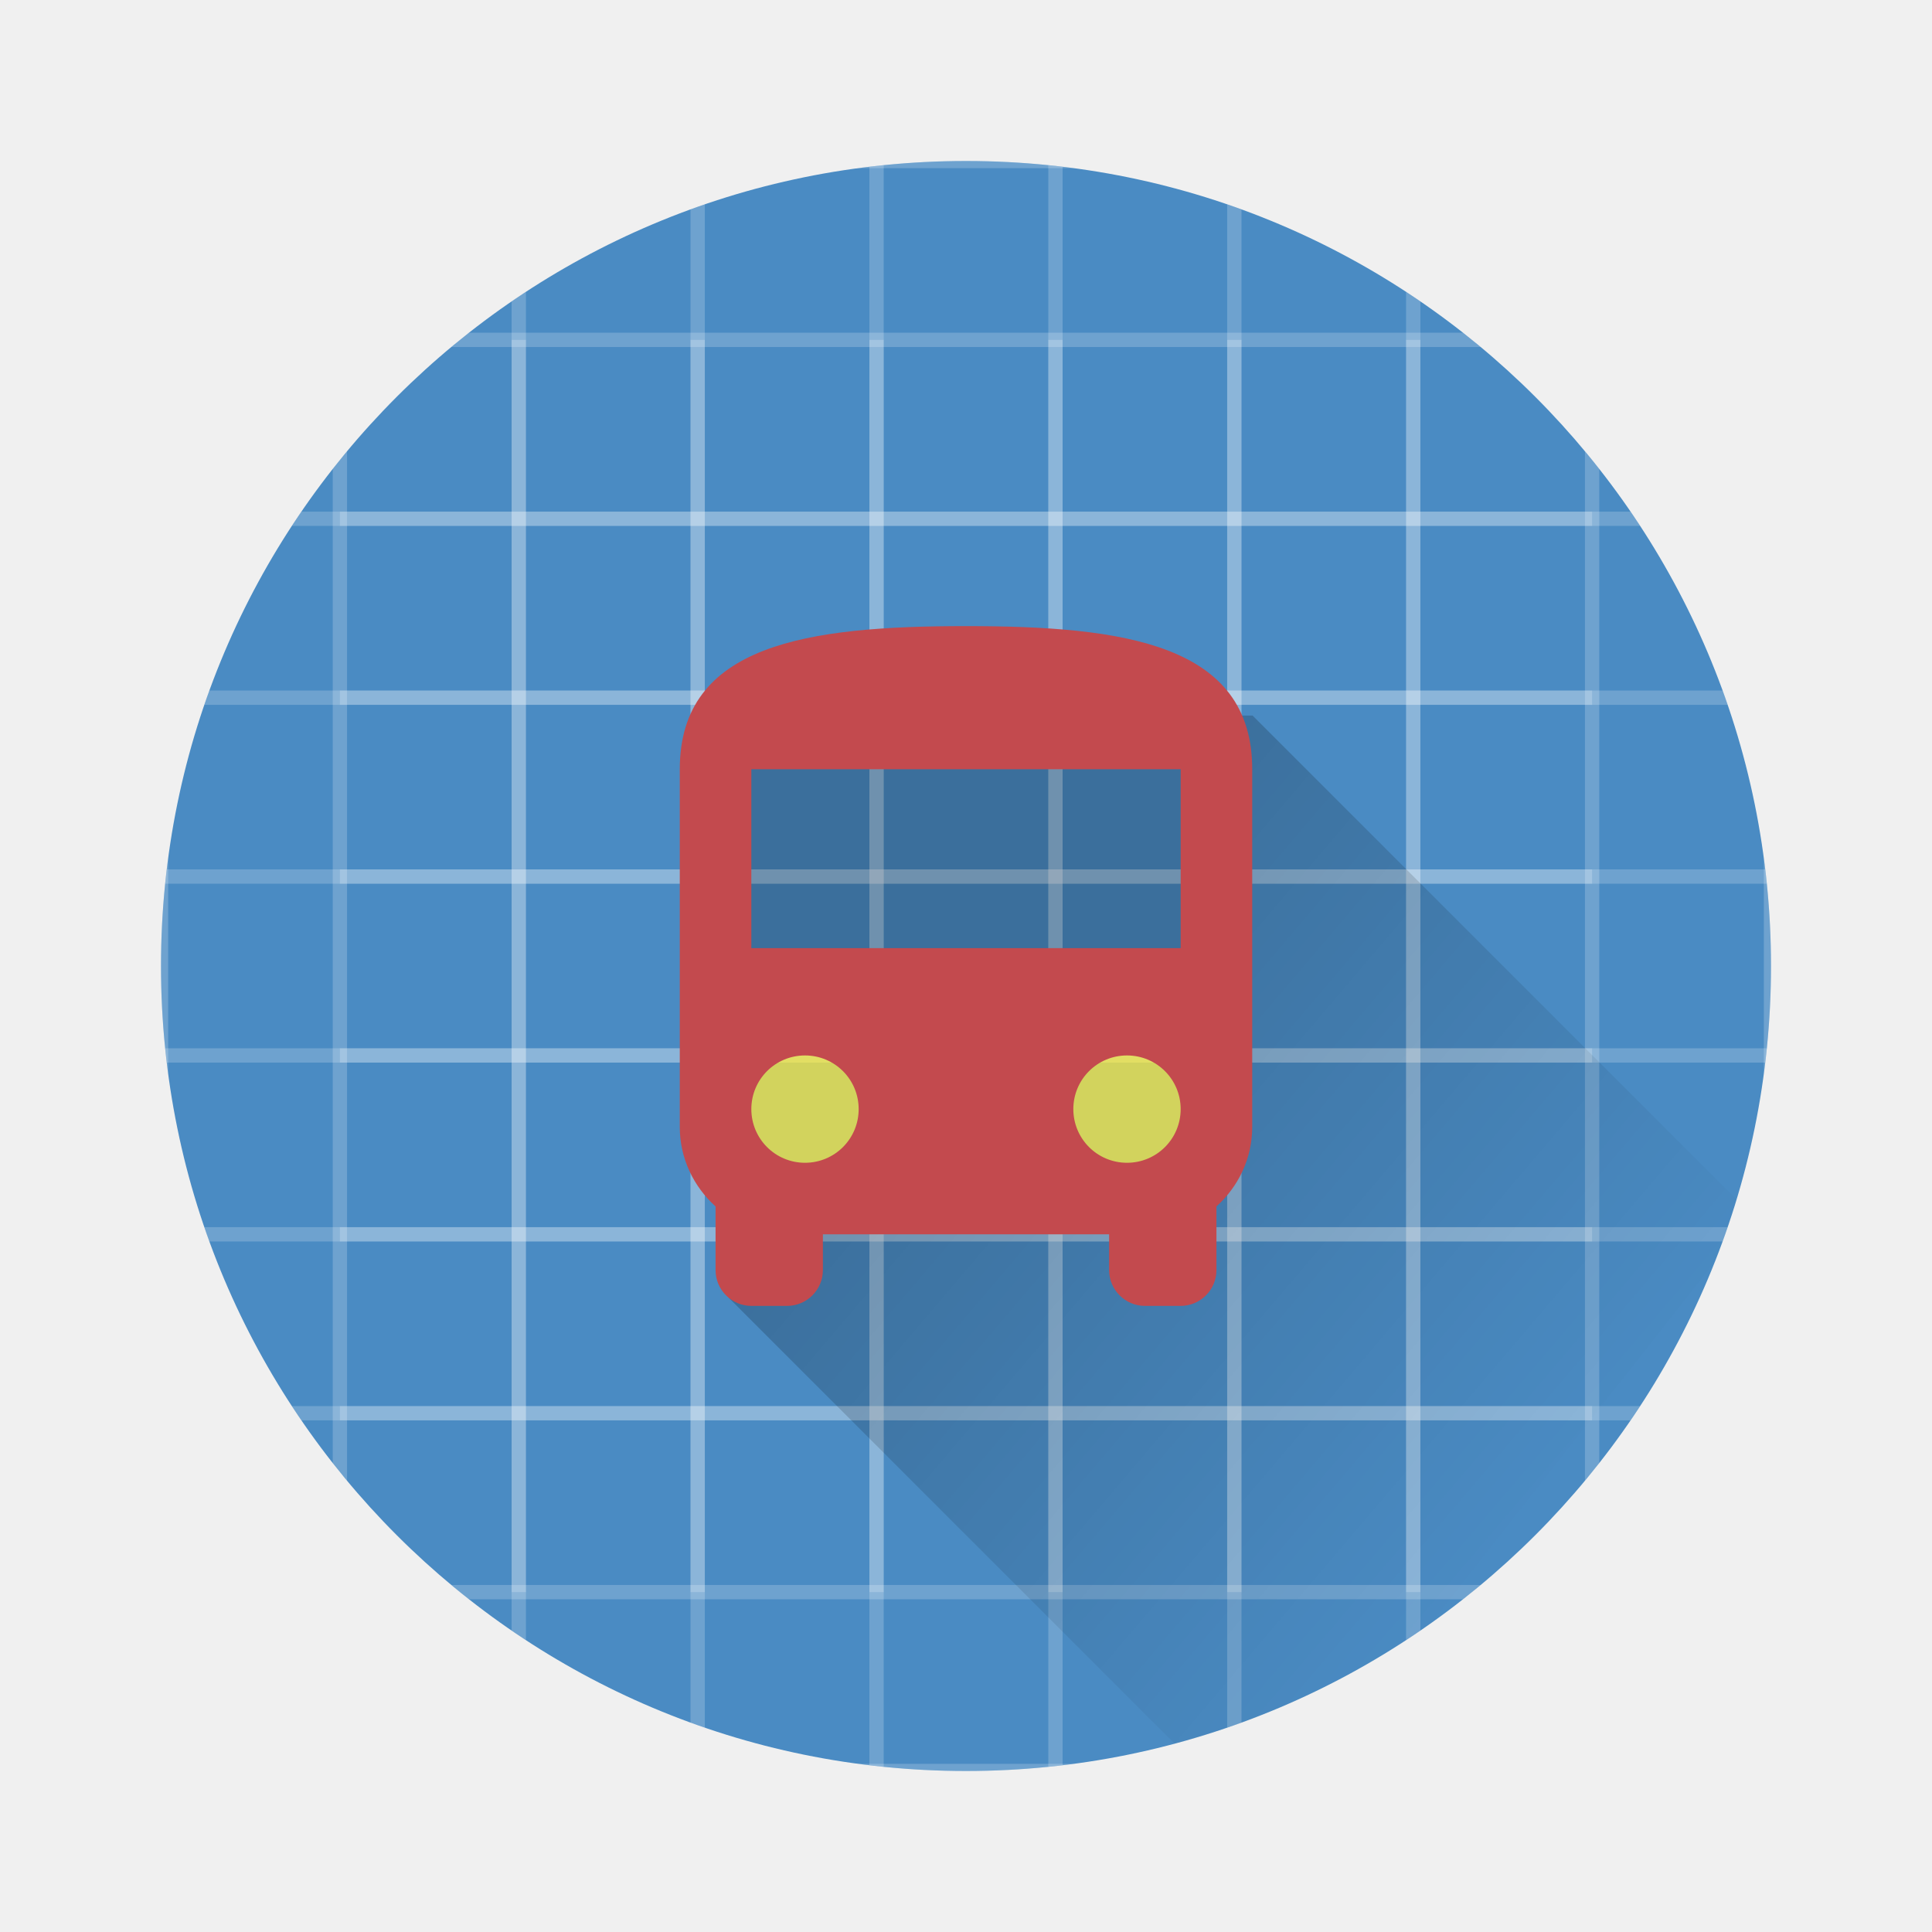
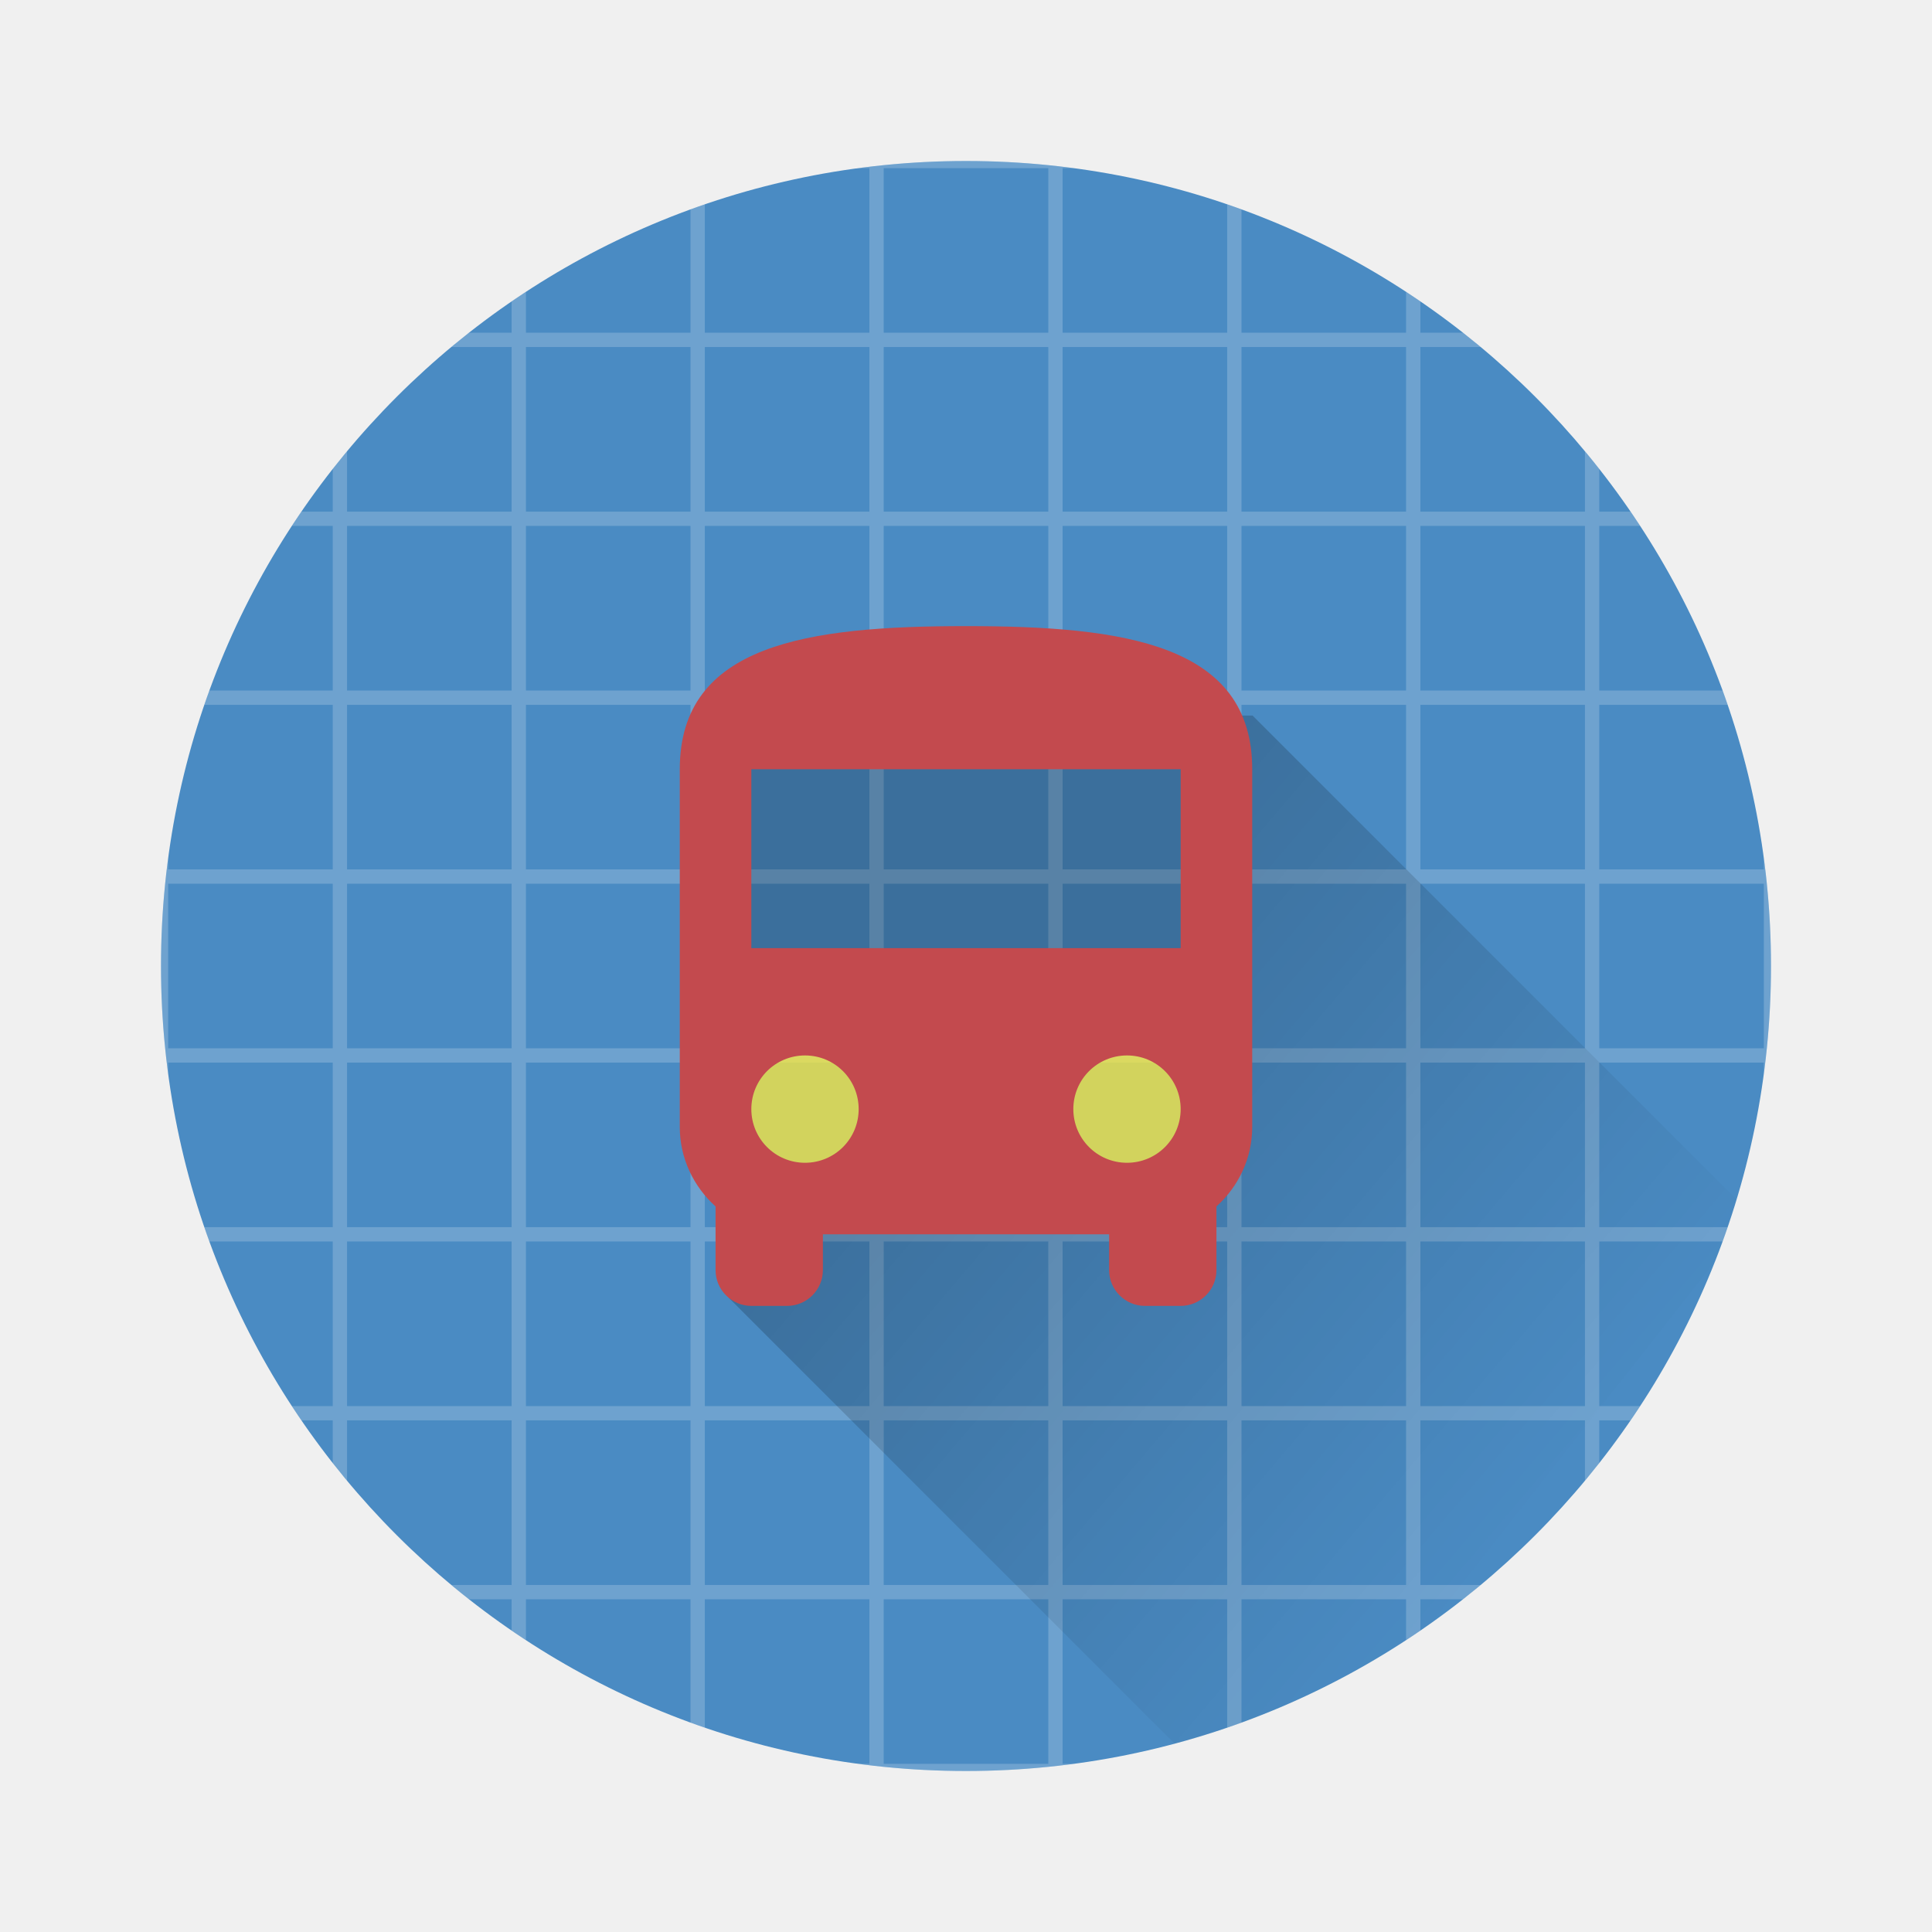
- <svg xmlns="http://www.w3.org/2000/svg" xmlns:xlink="http://www.w3.org/1999/xlink" height="108" id="svg2" version="1.1" viewBox="0 0 108 108" width="108">
-   <defs id="defs4">
-     <linearGradient id="linearGradient5312">
-       <stop style="stop-color:#000000;stop-opacity:0.267;" id="stop5314" offset="0" />
-       <stop style="stop-color:#000000;stop-opacity:0;" id="stop5316" offset="1" />
+ <svg xmlns="http://www.w3.org/2000/svg" height="108" width="108">
+   <defs>
+     <linearGradient id="b">
+       <stop offset="0" stop-opacity=".267" />
+       <stop offset="1" stop-opacity="0" />
    </linearGradient>
-     <linearGradient id="linearGradient3830">
-       <stop style="stop-color:#000000;stop-opacity:0.267;" id="stop3838" offset="0" />
-       <stop style="stop-color:#000000;stop-opacity:0.247;" id="stop5296" offset="0.062" />
-       <stop style="stop-color:#000000;stop-opacity:0.231;" id="stop5294" offset="0.125" />
-       <stop style="stop-color:#000000;stop-opacity:0.2;" id="stop5292" offset="0.25" />
-       <stop style="stop-color:#000000;stop-opacity:0.133;" id="stop5290" offset="0.5" />
-       <stop style="stop-color:#000000;stop-opacity:0;" id="stop3834" offset="1" />
+     <linearGradient id="a">
+       <stop offset="0" stop-opacity=".267" />
+       <stop offset=".063" stop-opacity=".247" />
+       <stop offset=".125" stop-opacity=".231" />
+       <stop offset=".25" stop-opacity=".2" />
+       <stop offset=".5" stop-opacity=".133" />
+       <stop offset="1" stop-opacity="0" />
    </linearGradient>
-     <linearGradient gradientUnits="userSpaceOnUse" id="linearGradient5306" x1="14.125" x2="95" y1="19.875" y2="19.875" xlink:href="#linearGradient3830" />
-     <linearGradient gradientTransform="matrix(0.6592561,0,0,2.174537,59.60552,-41.09633)" gradientUnits="userSpaceOnUse" id="linearGradient5318" x1="21" x2="96.875" y1="20.062" y2="20.062" xlink:href="#linearGradient5312" />
-     <clipPath id="clipPath5321">
-       <path d="M 40.73,72.54 45,68 l 22,0 0.92,-30.1 30,30 -27.19,34.64 z" id="path3827" />
+     <linearGradient gradientUnits="objectBoundingBox" id="e" spreadMethod="pad" x1="0%" x2="100%" y1="0%" y2="100%">
+       <stop offset="0%" stop-opacity=".3" />
+       <stop offset="70%" stop-opacity="0" />
+       <stop offset="100%" stop-opacity="0" />
+     </linearGradient>
+     <clipPath id="d">
+       <path d="M40.73 72.54L45 68h22l.92-30.1 30 30-27.19 34.64z" />
    </clipPath>
-     <linearGradient gradientUnits="objectBoundingBox" id="grad-ucgg-generated" spreadMethod="pad" x1="0%" x2="100%" y1="0%" y2="100%">
-       <stop offset="0%" stop-color="#000000" stop-opacity="0.3" />
-       <stop offset="70%" stop-color="#000000" stop-opacity="0" />
-       <stop offset="100%" stop-color="#000000" stop-opacity="0" />
-     </linearGradient>
-     <clipPath id="clipSquareRounded">
-       <rect x="9" y="9" width="90" height="90" rx="9" ry="9" />
-     </clipPath>
-     <clipPath id="clipCircle">
+     <clipPath id="c">
      <circle cx="54" cy="54" r="45" />
    </clipPath>
  </defs>
-   <g id="allLayers" clip-path="url(#clipCircle)">
-     <g id="background">
-       <rect style="fill:#4a8bc3;opacity:1" height="108" width="108" x="0" y="0" />
-       <path style="fill:#000000;opacity:1;stroke-width:0.8;stroke:#FFFFFF;stroke-opacity:0.2" d="M9,0L9,108" />
-       <path style="fill:#000000;opacity:1;stroke-width:0.8;stroke:#FFFFFF;stroke-opacity:0.2" d="M19,0L19,108" />
-       <path style="fill:#000000;opacity:1;stroke-width:0.8;stroke:#FFFFFF;stroke-opacity:0.2" d="M29,0L29,108" />
-       <path style="fill:#000000;opacity:1;stroke-width:0.8;stroke:#FFFFFF;stroke-opacity:0.2" d="M39,0L39,108" />
-       <path style="fill:#000000;opacity:1;stroke-width:0.8;stroke:#FFFFFF;stroke-opacity:0.2" d="M49,0L49,108" />
-       <path style="fill:#000000;opacity:1;stroke-width:0.8;stroke:#FFFFFF;stroke-opacity:0.2" d="M59,0L59,108" />
-       <path style="fill:#000000;opacity:1;stroke-width:0.8;stroke:#FFFFFF;stroke-opacity:0.2" d="M69,0L69,108" />
-       <path style="fill:#000000;opacity:1;stroke-width:0.8;stroke:#FFFFFF;stroke-opacity:0.2" d="M79,0L79,108" />
-       <path style="fill:#000000;opacity:1;stroke-width:0.8;stroke:#FFFFFF;stroke-opacity:0.2" d="M89,0L89,108" />
-       <path style="fill:#000000;opacity:1;stroke-width:0.8;stroke:#FFFFFF;stroke-opacity:0.2" d="M99,0L99,108" />
-       <path style="fill:#000000;opacity:1;stroke-width:0.8;stroke:#FFFFFF;stroke-opacity:0.2" d="M0,9L108,9" />
-       <path style="fill:#000000;opacity:1;stroke-width:0.8;stroke:#FFFFFF;stroke-opacity:0.2" d="M0,19L108,19" />
-       <path style="fill:#000000;opacity:1;stroke-width:0.8;stroke:#FFFFFF;stroke-opacity:0.2" d="M0,29L108,29" />
-       <path style="fill:#000000;opacity:1;stroke-width:0.8;stroke:#FFFFFF;stroke-opacity:0.2" d="M0,39L108,39" />
-       <path style="fill:#000000;opacity:1;stroke-width:0.8;stroke:#FFFFFF;stroke-opacity:0.2" d="M0,49L108,49" />
-       <path style="fill:#000000;opacity:1;stroke-width:0.8;stroke:#FFFFFF;stroke-opacity:0.2" d="M0,59L108,59" />
-       <path style="fill:#000000;opacity:1;stroke-width:0.8;stroke:#FFFFFF;stroke-opacity:0.2" d="M0,69L108,69" />
-       <path style="fill:#000000;opacity:1;stroke-width:0.8;stroke:#FFFFFF;stroke-opacity:0.2" d="M0,79L108,79" />
-       <path style="fill:#000000;opacity:1;stroke-width:0.8;stroke:#FFFFFF;stroke-opacity:0.2" d="M0,89L108,89" />
-       <path style="fill:#000000;opacity:1;stroke-width:0.8;stroke:#FFFFFF;stroke-opacity:0.2" d="M0,99L108,99" />
-       <path style="fill:#000000;opacity:1;stroke-width:0.8;stroke:#FFFFFF;stroke-opacity:0.2" d="M19,29L89,29" />
-       <path style="fill:#000000;opacity:1;stroke-width:0.8;stroke:#FFFFFF;stroke-opacity:0.2" d="M19,39L89,39" />
-       <path style="fill:#000000;opacity:1;stroke-width:0.8;stroke:#FFFFFF;stroke-opacity:0.2" d="M19,49L89,49" />
-       <path style="fill:#000000;opacity:1;stroke-width:0.8;stroke:#FFFFFF;stroke-opacity:0.2" d="M19,59L89,59" />
-       <path style="fill:#000000;opacity:1;stroke-width:0.8;stroke:#FFFFFF;stroke-opacity:0.2" d="M19,69L89,69" />
-       <path style="fill:#000000;opacity:1;stroke-width:0.8;stroke:#FFFFFF;stroke-opacity:0.2" d="M19,79L89,79" />
-       <path style="fill:#000000;opacity:1;stroke-width:0.8;stroke:#FFFFFF;stroke-opacity:0.2" d="M29,19L29,89" />
-       <path style="fill:#000000;opacity:1;stroke-width:0.8;stroke:#FFFFFF;stroke-opacity:0.2" d="M39,19L39,89" />
-       <path style="fill:#000000;opacity:1;stroke-width:0.8;stroke:#FFFFFF;stroke-opacity:0.2" d="M49,19L49,89" />
-       <path style="fill:#000000;opacity:1;stroke-width:0.8;stroke:#FFFFFF;stroke-opacity:0.2" d="M59,19L59,89" />
-       <path style="fill:#000000;opacity:1;stroke-width:0.8;stroke:#FFFFFF;stroke-opacity:0.2" d="M69,19L69,89" />
-       <path style="fill:#000000;opacity:1;stroke-width:0.8;stroke:#FFFFFF;stroke-opacity:0.2" d="M79,19L79,89" />
-     </g>
-     <g id="g3816">
-       <rect style="fill:url(#grad-ucgg-generated);fill-opacity:1;stroke:none" clip-path="url(#clipPath5321)" height="70" id="rectBackground" width="60" x="40" y="40" />
-       <path style="fill:#ab6366;fill-opacity:1" d="m 54,65 4,-6 -4,-4 -4,4 z" id="path2991-3" />
-       <path style="fill:#ffeb3c;fill-opacity:0.753" d="m 41,58 26,0 0,8 -26,0 z" id="path3801" />
-       <path style="fill:#000000;fill-opacity:0.2" d="m 41,42 26,0 0,12 -26,0 z" id="path3806" />
-       <path style="fill:#c34a4e;fill-opacity:1" d="m 38,63 c 0,1.76 0.78,3.34 2,4.44 L 40,71 c 0,1.1 0.9,2 2,2 h 2 c 1.1,0 2,-0.9 2,-2 v -2 h 16 v 2 c 0,1.1 0.9,2 2,2 h 2 c 1.1,0 2,-0.9 2,-2 v -3.56 c 1.22,-1.1 2,-2.68 2,-4.44 l 0,-20 c 0,-7 -7.16,-8 -16,-8 -8.84,0 -16,1 -16,8 v 20 z m 7,2 c -1.66,0 -3,-1.34 -3,-3 0,-1.66 1.34,-3 3,-3 1.66,0 3,1.34 3,3 0,1.66 -1.34,3 -3,3 z m 18,0 c -1.66,0 -3,-1.34 -3,-3 0,-1.66 1.34,-3 3,-3 1.66,0 3,1.34 3,3 0,1.66 -1.34,3 -3,3 z m 3,-12 -24,0 0,-10 h 24 v 10 z" id="path2991" />
+   <g clip-path="url(#c)">
+     <path fill="#4a8bc3" d="M0 0h108v108H0z" />
+     <path d="M9 0v108M19 0v108M29 0v108M39 0v108M49 0v108M59 0v108M69 0v108M79 0v108M89 0v108M99 0v108M0 9h108M0 19h108M0 29h108M0 39h108M0 49h108M0 59h108M0 69h108M0 79h108M0 89h108M0 99h108M19 29h70M19 39h70M19 49h70M19 59h70M19 69h70M19 79h70M29 19v70M39 19v70M49 19v70M59 19v70M69 19v70M79 19v70" stroke-width=".8" stroke="#fff" stroke-opacity=".2" />
+     <g>
+       <path clip-path="url(#d)" fill="url(#e)" d="M40 40h60v70H40z" />
+       <path d="M54 65l4-6-4-4-4 4z" fill="#ab6366" />
+       <path d="M41 58h26v8H41z" fill="#ffeb3c" fill-opacity=".753" />
+       <path d="M41 42h26v12H41z" fill-opacity=".2" />
+       <path d="M38 63c0 1.76.78 3.34 2 4.44V71c0 1.1.9 2 2 2h2c1.1 0 2-.9 2-2v-2h16v2c0 1.1.9 2 2 2h2c1.1 0 2-.9 2-2v-3.56c1.22-1.1 2-2.68 2-4.44V43c0-7-7.16-8-16-8s-16 1-16 8v20zm7 2c-1.66 0-3-1.34-3-3s1.34-3 3-3 3 1.34 3 3-1.34 3-3 3zm18 0c-1.66 0-3-1.34-3-3s1.34-3 3-3 3 1.34 3 3-1.34 3-3 3zm3-12H42V43h24v10z" fill="#c34a4e" />
    </g>
  </g>
</svg>
